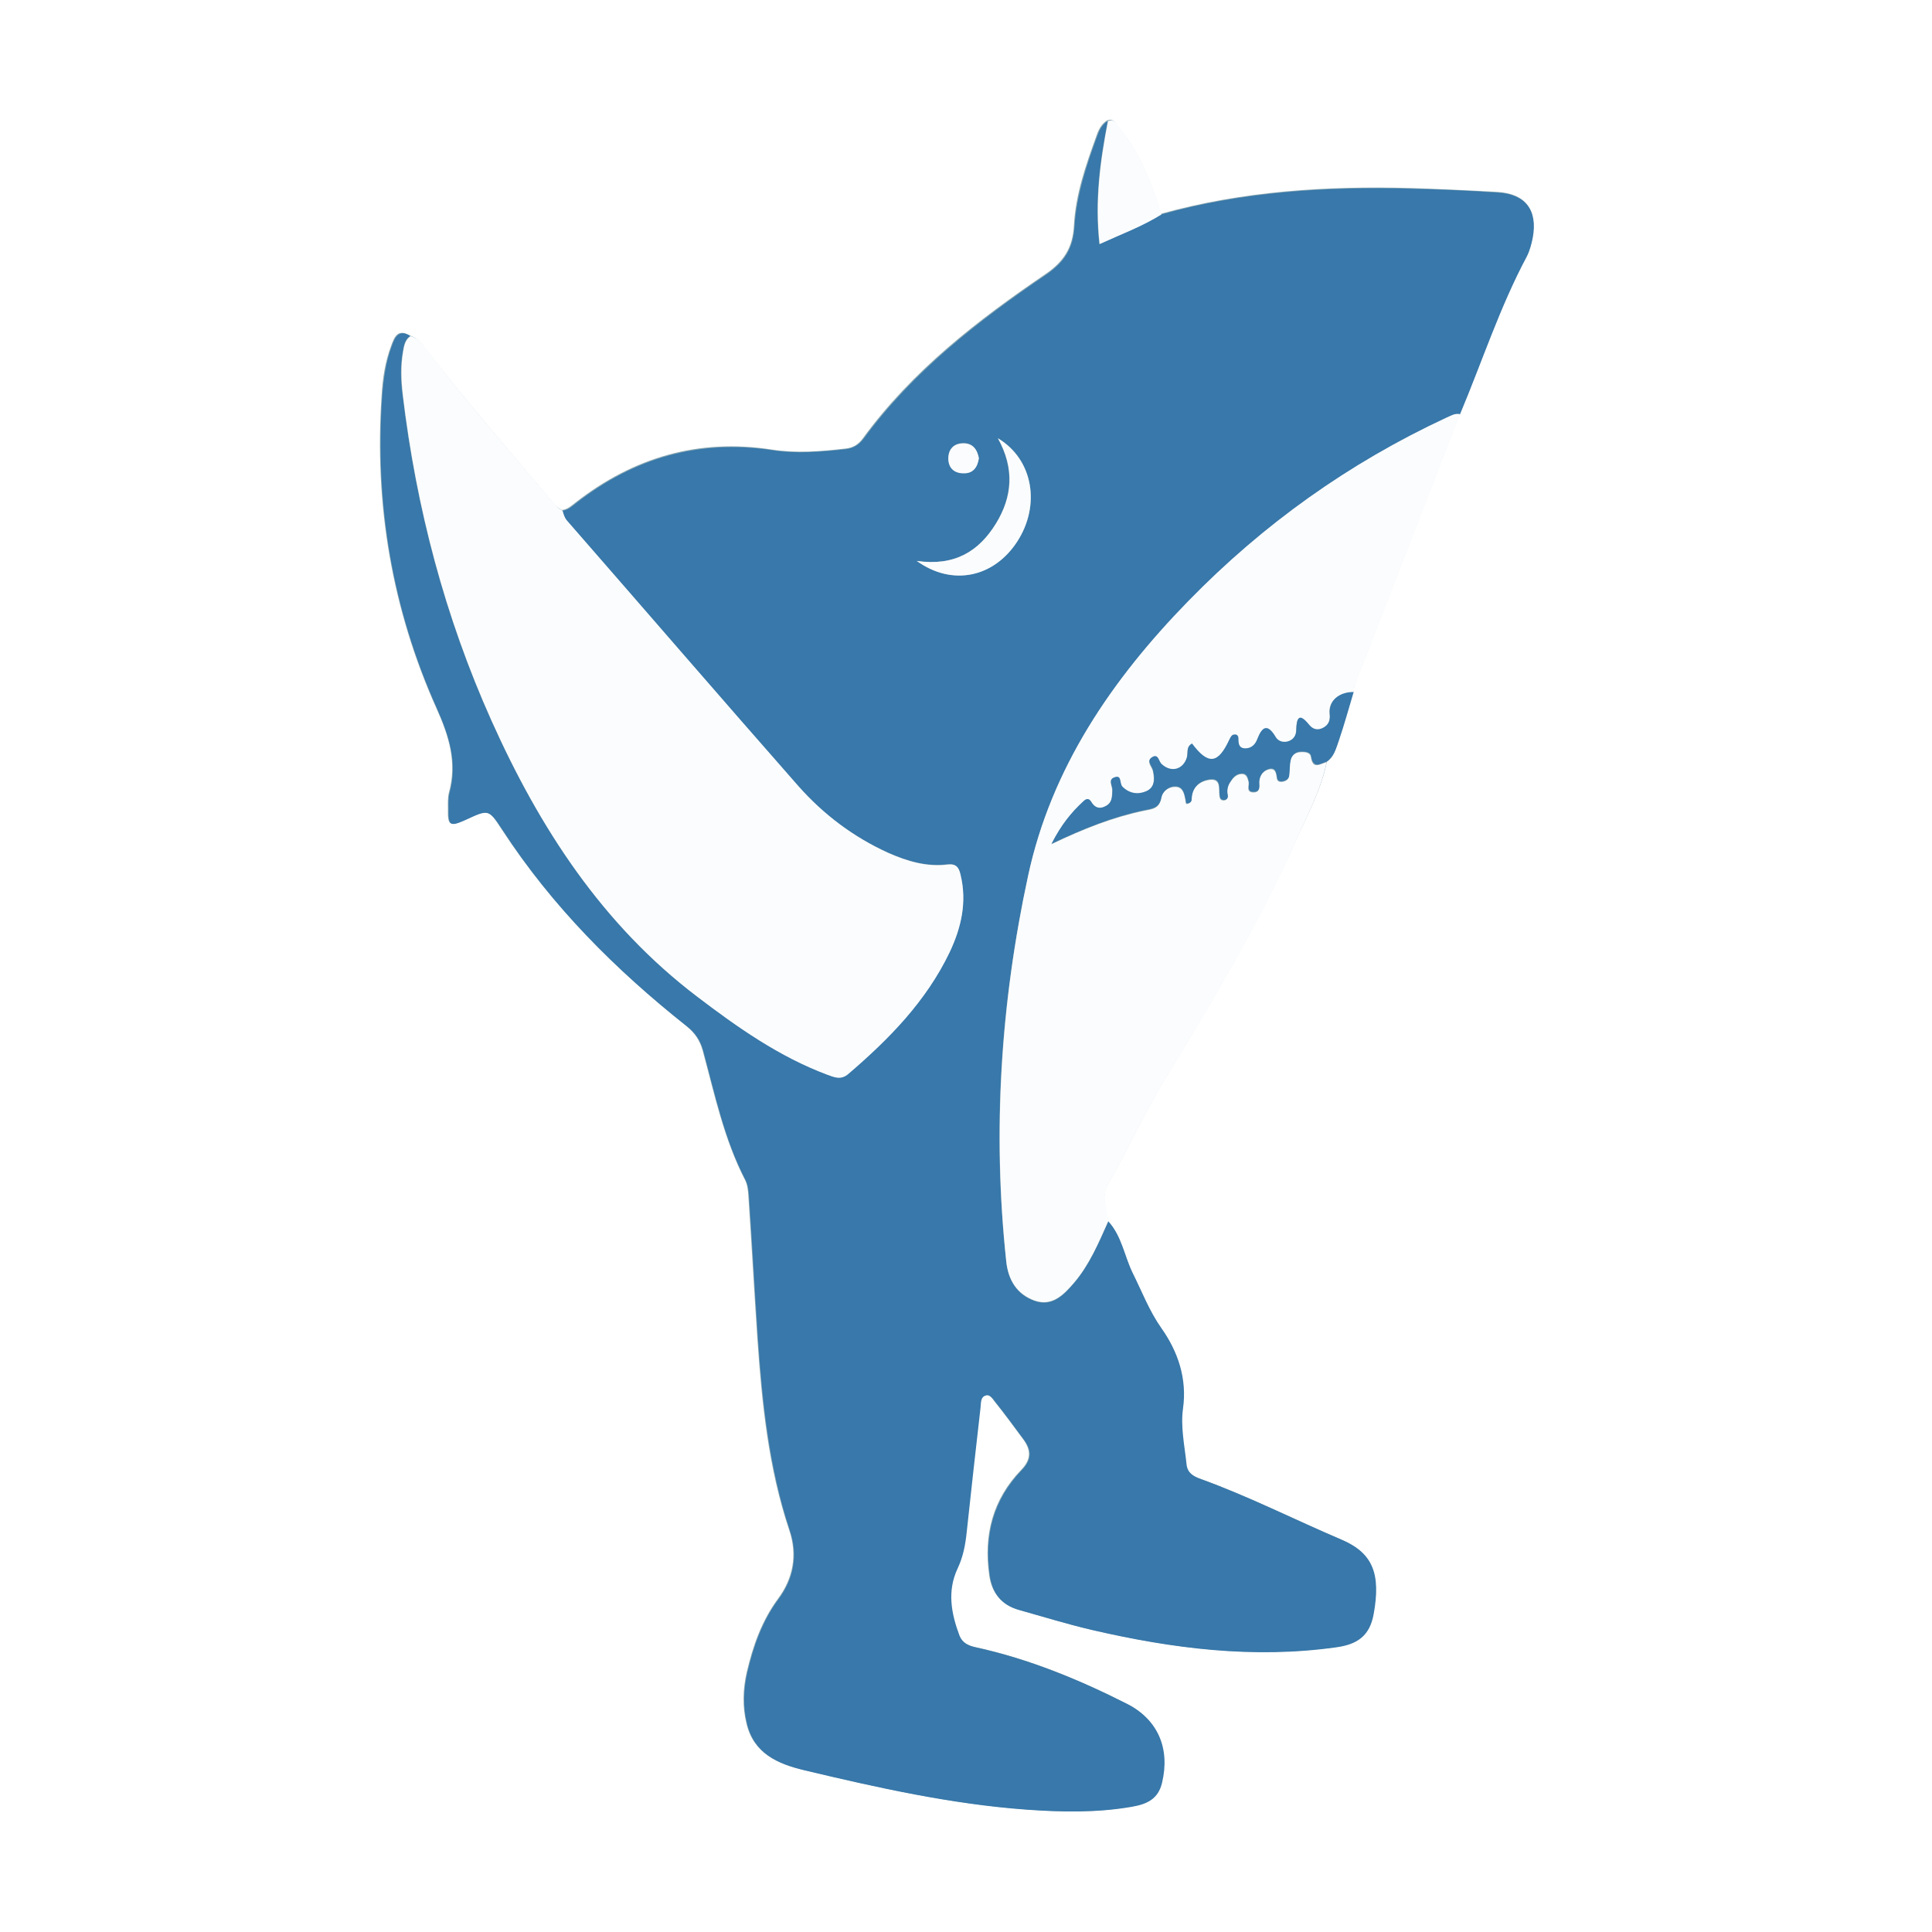
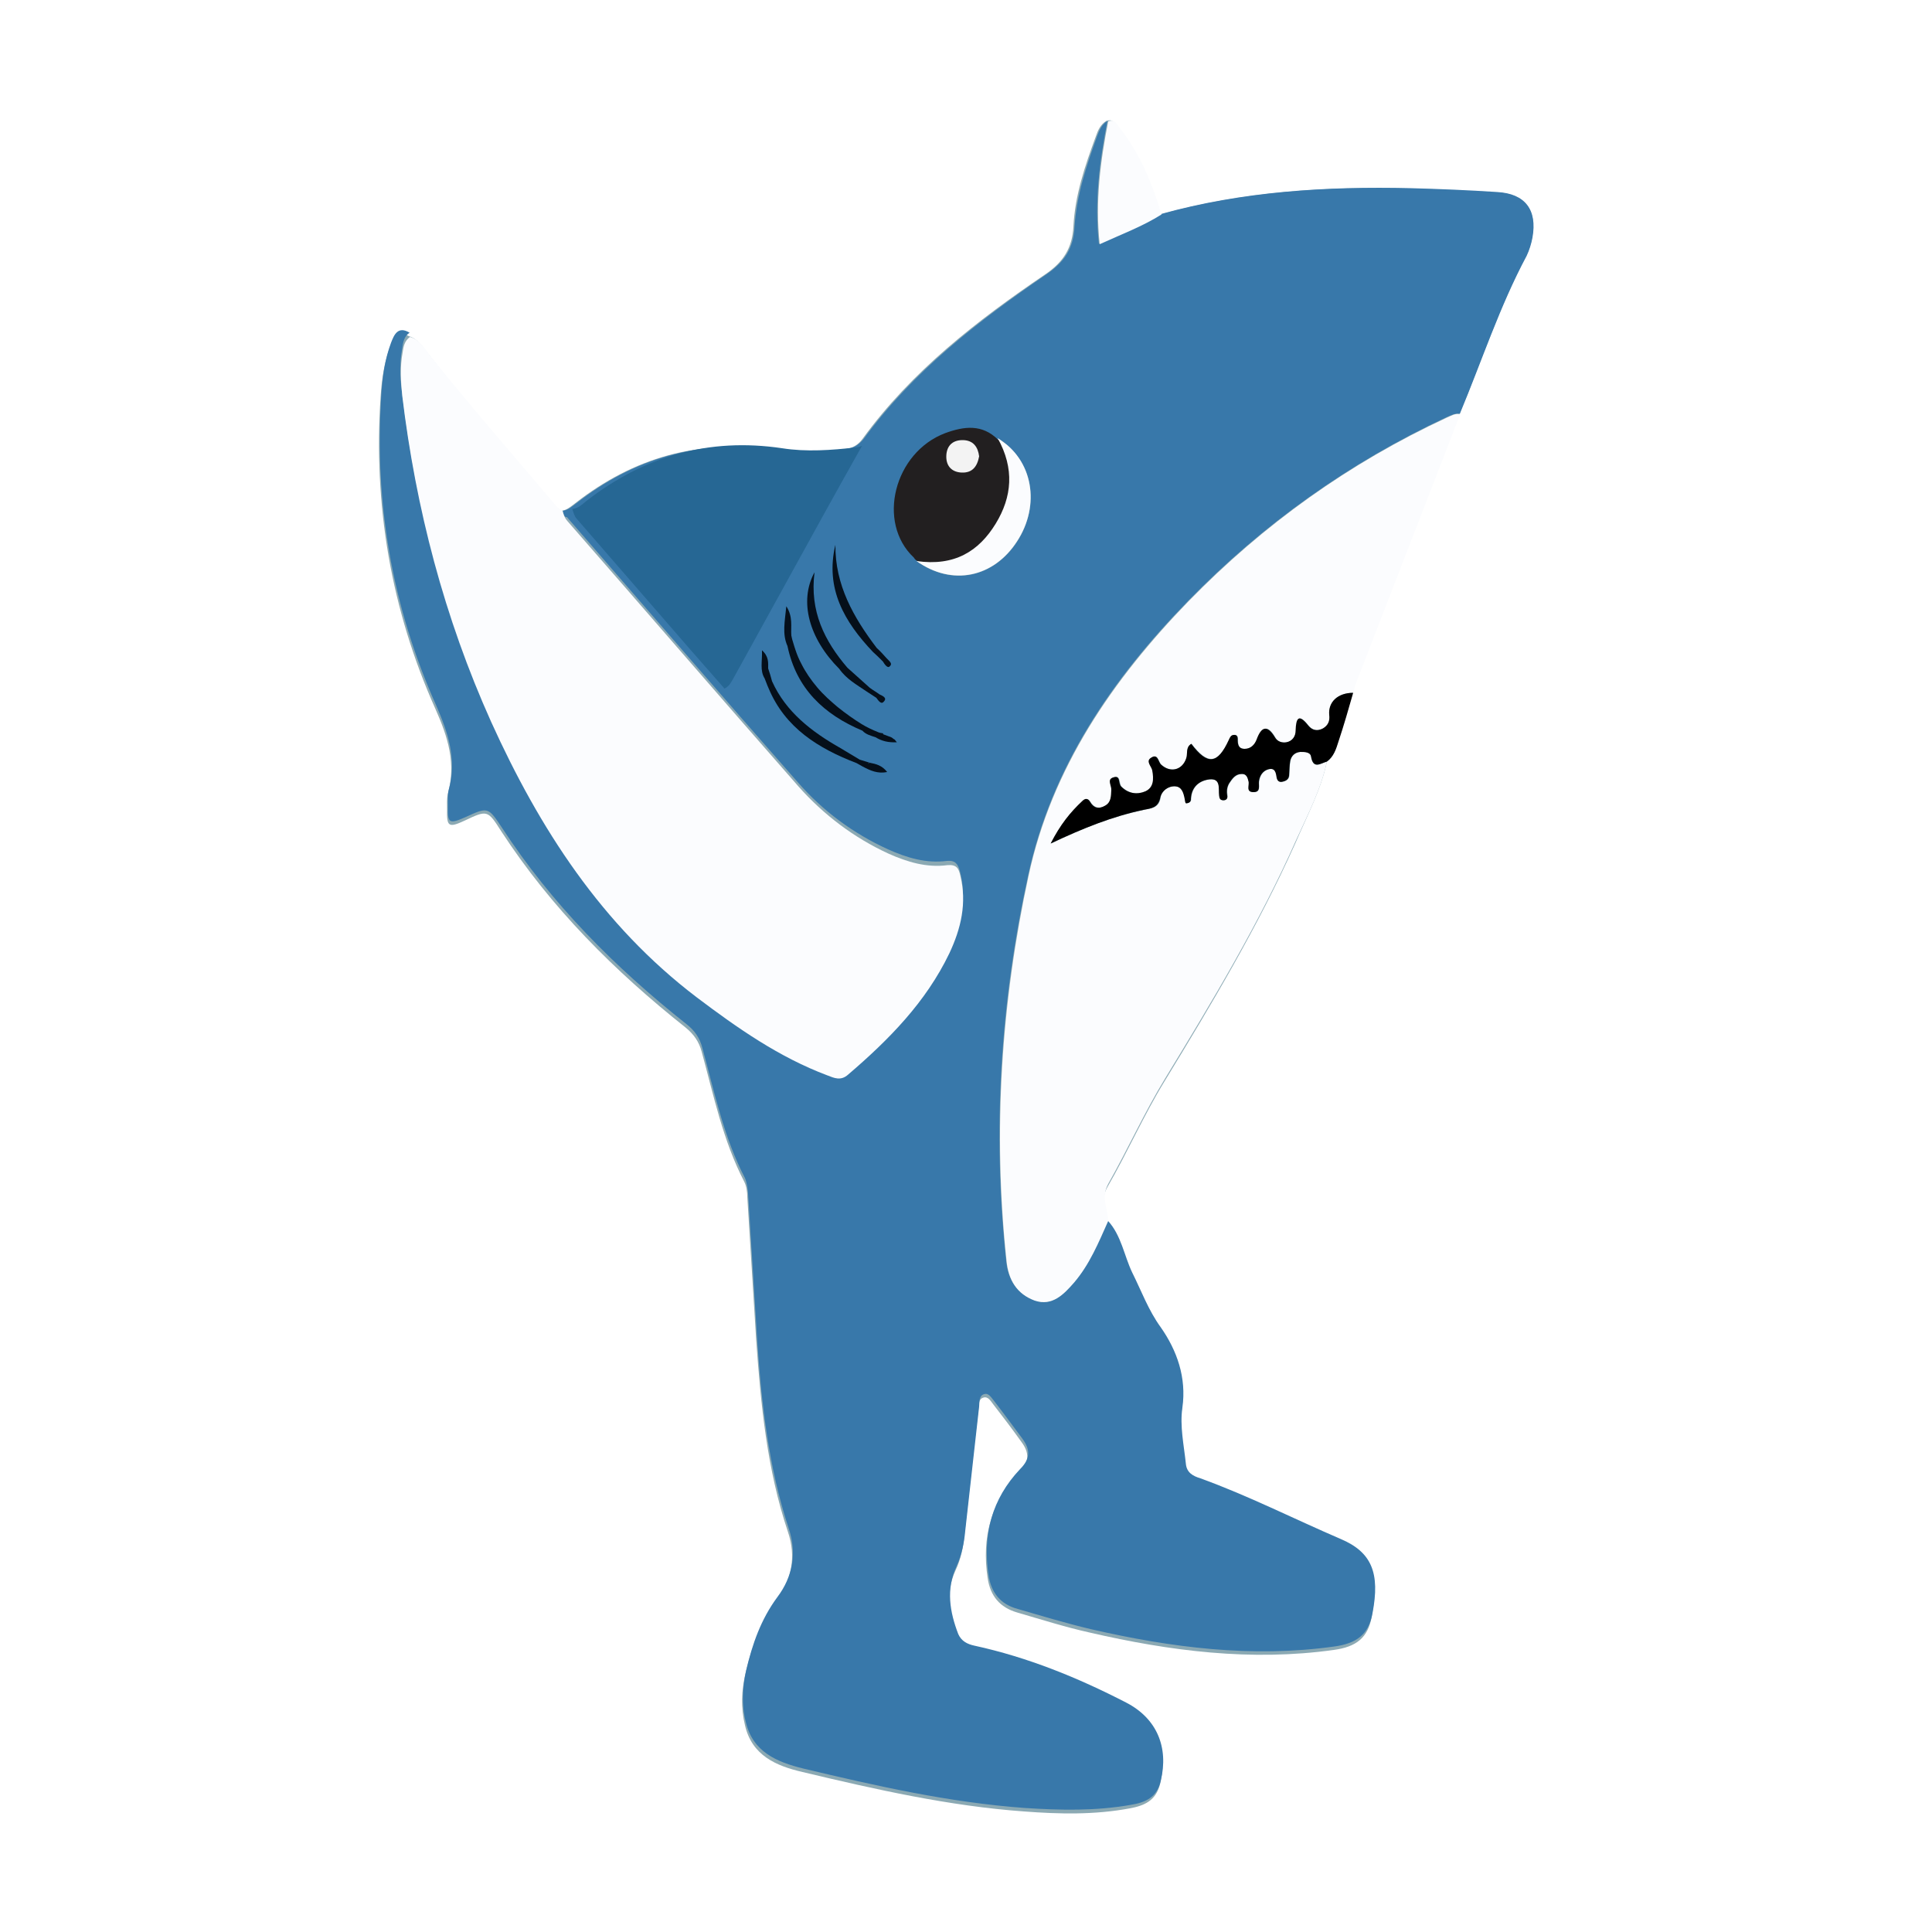
- <svg xmlns="http://www.w3.org/2000/svg" version="1.1" id="Layer_1" x="0px" y="0px" viewBox="0 0 600 600" enable-background="new 0 0 600 600" xml:space="preserve">
-   <path fill="#8BA9B3" d="M412.1,236.5c2.2-1.6,2.8-4.1,3.5-6.4c1.6-5,3.1-10.1,4.6-15.1c0.2-1,0.4-2,0.7-2.9  c10.8-27.9,21.6-55.7,32.4-83.6c6.9-16.4,12.4-33.3,20.8-49.1c0.9-1.7,1.5-3.7,1.8-5.7c1.6-8.6-2.2-13.6-10.9-14.1  c-9-0.5-17.9-0.9-26.9-1.2c-26.2-0.7-52.2,0.9-77.6,8c-2.8-9.6-6.6-18.7-12.9-26.6c-1-1.2-1.5-3.2-3.8-2.4c-1.8,1.1-2.7,3-3.3,4.8  c-3.3,9.1-6.5,18.2-7,28c-0.4,6.7-3.1,11-8.8,14.9c-21.2,14.4-41.5,30.1-56.8,51.1c-1.4,1.9-3.1,2.9-5.4,3.1  c-7.6,0.9-15.2,1.5-22.9,0.3c-22.7-3.5-42.8,2.4-60.8,16.4c-1.3,1-2.5,2.2-4.3,2.4c-0.7-0.5-1.5-0.8-2-1.4  c-13.2-15.6-26.6-31-39.2-47.2c-1.7-2.2-3.2-4.8-6.1-5.6c-3.7-2.3-4.8,0.6-5.7,3.1c-1.9,5-2.7,10.3-3,15.7  c-2.3,33.7,3.2,66.1,17,96.9c3.9,8.6,6.5,16.9,3.9,26.3c-0.4,1.6-0.3,3.3-0.3,5c-0.1,5.2,0.5,5.6,5.4,3.3c7.1-3.3,7.2-3.3,11.4,3.2  c15.5,23.7,35.2,43.4,57.2,60.9c2.6,2.1,4.2,4.4,5.1,7.6c3.7,13.6,6.6,27.6,13.2,40.3c0.7,1.4,0.9,3.2,1,4.8  c1,14.8,1.8,29.6,2.8,44.4c1.4,20.1,3.4,40.2,9.9,59.5c2.6,7.7,1.2,15-3.5,21.3c-5.1,6.9-7.8,14.7-9.7,22.8  c-1.2,5.2-1.4,10.6-0.1,15.9c2.2,9.3,9.6,12.6,17.9,14.5c22.7,5.4,45.5,10.5,68.8,12.2c11,0.8,22,1.1,32.9-0.9  c4.5-0.8,8-2.4,9.3-7.5c2.5-10.4-1.2-19.5-10.8-24.4c-15-7.6-30.6-14-47.1-17.6c-2.3-0.5-4.1-1.4-5-3.6c-2.7-6.9-3.9-13.9-0.6-20.9  c1.7-3.6,2.4-7.2,2.8-11.1c1.4-12.9,2.8-25.8,4.3-38.7c0.2-1.4-0.1-3.3,1.6-3.9c1.4-0.5,2.3,1.1,3.1,2.1c3,3.8,5.9,7.7,8.7,11.5  c2.5,3.4,2.6,6.3-0.6,9.6c-8.8,9.1-11.7,20.2-9.9,32.7c0.8,5.6,3.8,9.1,9.1,10.7c7.5,2.1,15,4.5,22.6,6.2c25,5.8,50.1,9,75.8,5.4  c6.9-1,10.5-3.7,11.7-10.3c2.3-12.6-0.3-19-9.9-23.1c-14.5-6.2-28.7-13.4-43.6-18.8c-2.4-0.9-4.3-1.9-4.6-4.6  c-0.6-5.8-2-11.6-1.1-17.4c1.3-9.4-1.6-17.8-6.7-24.9c-3.8-5.4-6.1-11.3-8.9-17.1c-2.6-5.3-3.4-11.6-7.6-16.1  c-0.2-3.8-2.3-7.3,0.1-11.5c6.2-10.8,11.3-22.3,17.8-32.9c14.6-24,29-48.1,40.5-73.8C406.1,253,410.3,245.2,412.1,236.5z" />
-   <path fill="#3878AA" d="M174.7,158.6c1.8-0.2,3-1.4,4.3-2.4c18-14,38.1-19.8,60.8-16.4c7.6,1.2,15.3,0.5,22.9-0.3  c2.3-0.3,4-1.3,5.4-3.1c15.4-21,35.6-36.7,56.8-51.1c5.7-3.9,8.4-8.2,8.8-14.9c0.6-9.7,3.7-18.9,7-28c0.7-1.9,1.5-3.7,3.3-4.8  c-2.4,12.4-4.1,24.8-2.6,38.2c6.8-3.2,13.3-5.5,19.2-9.2c25.4-7.1,51.4-8.7,77.6-8c9,0.2,17.9,0.6,26.9,1.2  c8.7,0.5,12.5,5.5,10.9,14.1c-0.4,1.9-0.9,3.9-1.8,5.7c-8.4,15.7-13.9,32.7-20.8,49.1c-1.6-0.3-2.8,0.5-4.2,1.1  c-30.2,14.1-56.9,33.1-80.2,57c-23.7,24.3-42.5,51.9-49.7,85.2c-8.6,39.4-11.2,79.5-6.8,119.8c0.6,5.9,3.4,10.3,8.8,12.2  c5.5,2,9.1-1.8,12.3-5.6c4.8-5.6,7.6-12.4,10.6-19.1c4.2,4.6,5,10.8,7.6,16.1c2.9,5.8,5.1,11.7,8.9,17.1c5.1,7.2,8,15.6,6.7,24.9  c-0.8,5.8,0.5,11.6,1.1,17.4c0.3,2.7,2.2,3.8,4.6,4.6c14.9,5.4,29,12.6,43.6,18.8c9.6,4.1,12.2,10.5,9.9,23.1  c-1.2,6.6-4.9,9.4-11.7,10.3c-25.7,3.6-50.8,0.4-75.8-5.4c-7.6-1.8-15.1-4.1-22.6-6.2c-5.4-1.5-8.3-5.1-9.1-10.7  c-1.8-12.5,1.1-23.5,9.9-32.7c3.3-3.4,3.1-6.3,0.6-9.6c-2.9-3.9-5.7-7.8-8.7-11.5c-0.8-1-1.7-2.6-3.1-2.1c-1.7,0.5-1.4,2.5-1.6,3.9  c-1.5,12.9-2.9,25.8-4.3,38.7c-0.4,3.8-1.1,7.5-2.8,11.1c-3.3,7-2,14,0.6,20.9c0.9,2.2,2.7,3.1,5,3.6c16.5,3.6,32.1,10,47.1,17.6  c9.6,4.9,13.3,13.9,10.8,24.4c-1.2,5.2-4.8,6.7-9.3,7.5c-10.9,1.9-21.9,1.7-32.9,0.9c-23.3-1.7-46.1-6.8-68.8-12.2  c-8.3-2-15.7-5.2-17.9-14.5c-1.3-5.2-1.1-10.6,0.1-15.9c1.9-8.1,4.6-15.9,9.7-22.8c4.7-6.3,6.1-13.6,3.5-21.3  c-6.4-19.3-8.5-39.3-9.9-59.5c-1-14.8-1.8-29.6-2.8-44.4c-0.1-1.6-0.3-3.4-1-4.8c-6.6-12.7-9.5-26.6-13.2-40.3  c-0.9-3.2-2.4-5.5-5.1-7.6c-22.1-17.5-41.8-37.2-57.2-60.9c-4.3-6.5-4.3-6.5-11.4-3.2c-4.9,2.2-5.5,1.9-5.4-3.3c0-1.7-0.1-3.4,0.3-5  c2.6-9.4-0.1-17.7-3.9-26.3c-13.8-30.8-19.3-63.2-17-96.9c0.4-5.3,1.1-10.6,3-15.7c0.9-2.5,2.1-5.3,5.7-3.1c-1.7,1.1-2,3-2.3,4.8  c-0.8,4.5-0.7,9-0.1,13.4c4.2,35.1,13.1,69,27.6,101.3c14.9,33.2,34.4,63.2,63.8,85.6c12.6,9.6,25.6,18.7,40.5,24.3  c2.2,0.8,4.2,1.7,6.5-0.3c12.6-10.8,24.1-22.5,31.4-37.7c3.7-7.6,5.6-15.7,3.4-24.2c-0.6-2.2-1.4-3.4-4-3.1  c-6.5,0.8-12.5-1-18.4-3.6c-10.8-4.9-20.1-11.9-27.9-20.7c-24.1-27.4-47.9-55-71.9-82.5C175.3,160.8,175.1,159.7,174.7,158.6z   M284.7,174.2c11.1,8,24,5,31.2-6c7.3-11.3,5.1-25.5-6-32.1c5.2,9.5,4.4,18.3-0.6,26.5C304,171.2,296.5,175.9,284.7,174.2z   M304,142.3c-0.5-2.7-1.9-4.7-4.8-4.7c-2.9,0-4.6,1.9-4.6,4.7c0,3,1.9,4.6,4.7,4.6C302.2,147.1,303.6,145.1,304,142.3z" />
-   <path fill="#FBFCFE" d="M174.7,158.6c0.3,1.1,0.6,2.2,1.4,3.1c24,27.5,47.8,55.1,71.9,82.5c7.8,8.8,17.1,15.8,27.9,20.7  c5.9,2.6,11.9,4.4,18.4,3.6c2.7-0.3,3.5,0.9,4,3.1c2.1,8.6,0.2,16.6-3.4,24.2c-7.3,15.2-18.8,26.9-31.4,37.7c-2.3,2-4.3,1.1-6.5,0.3  c-15-5.6-27.9-14.7-40.5-24.3c-29.5-22.4-48.9-52.4-63.8-85.6c-14.5-32.3-23.4-66.2-27.6-101.3c-0.5-4.5-0.7-9,0.1-13.4  c0.3-1.8,0.6-3.6,2.3-4.8c3,0.8,4.4,3.4,6.1,5.6c12.5,16.2,26,31.6,39.2,47.2C173.3,157.8,174.1,158.2,174.7,158.6z" />
-   <path fill="#FBFCFE" d="M344.2,379.2c-3,6.7-5.8,13.4-10.6,19.1c-3.2,3.7-6.8,7.5-12.3,5.6c-5.5-2-8.2-6.4-8.8-12.2  c-4.3-40.3-1.7-80.4,6.8-119.8c7.2-33.4,26-60.9,49.7-85.2c23.3-23.9,49.9-42.9,80.2-57c1.4-0.6,2.6-1.4,4.2-1.1  c-10.8,27.9-21.6,55.7-32.4,83.6c-0.4,0.9-0.5,1.9-0.7,2.9c-4.8,0-7.9,2.8-7.4,6.8c0.2,1.9-0.4,3.3-1.9,4.2c-1.6,1-3.3,0.7-4.5-0.8  c-3.1-3.8-3.9-2.4-4,1.6c0,1.7-1,3.2-2.9,3.6c-1.4,0.3-2.8-0.1-3.5-1.4c-2.4-4.2-4.1-3.4-5.7,0.6c-0.6,1.6-1.8,2.9-3.7,2.9  c-2.2,0-2.2-1.6-2.2-3.1c0-0.8-0.4-1.3-1.2-1.2c-0.9,0.1-1.2,0.8-1.6,1.6c-3.5,7.5-6.6,7.8-11.6,1.2c-1.9,1-1.1,2.9-1.6,4.4  c-1.2,3.7-4.9,4.7-7.8,2c-0.9-0.9-1-3.5-3.1-2.1c-1.7,1.1,0.1,2.7,0.4,4c0.6,2.6,0.6,5.3-2.1,6.5c-2.5,1.1-5.1,0.8-7.4-1.4  c-0.9-0.9-0.1-3.7-2.5-2.9c-2,0.7-0.5,2.6-0.6,4c-0.1,1.9,0,3.7-1.9,4.8c-1.9,1.1-3.5,0.7-4.7-1.2c-0.7-1.2-1.6-1-2.4-0.2  c-3.7,3.4-6.9,7.3-9.9,13.2c10.2-4.9,19.2-8.4,28.8-10.4c2.5-0.5,4.8-0.6,5.3-4c0.3-1.9,2.2-3.5,4.5-3.4c2.3,0.1,2.7,2.2,3,4  c0.1,0.6,0.1,1.4,0.5,1.3c1.4-0.3,1.4-1,1.4-1.6c0.2-3.6,2.6-5.5,5.7-5.9c3.6-0.4,2.7,2.9,3,5c0.1,0.7,0.3,1.3,1.1,1.4  c1,0.1,1.5-0.6,1.4-1.5c-0.2-1.4-0.1-2.7,0.6-3.8c0.9-1.4,1.9-2.8,3.8-2.9c1.5,0,1.8,1.2,2.1,2.3c0.4,1.2-1,3.4,1.6,3.4  c2.3,0,1.5-2,1.7-3.4c0.2-1.8,1.2-3.2,2.9-3.7c2.1-0.6,2.4,1,2.6,2.6c0.1,1.1,0.8,1.3,1.8,1.2c1.1-0.2,1.9-0.7,2-1.9  c0.1-1.5,0-3,0.4-4.5c0.3-1.6,1.4-2.7,3.1-2.8c1.3-0.1,3.1,0,3.3,1.5c0.6,4.1,2.9,2.1,4.9,1.6c-1.8,8.7-6,16.5-9.6,24.5  c-11.4,25.7-25.9,49.8-40.5,73.8c-6.5,10.6-11.6,22.1-17.8,32.9C341.9,371.9,344,375.4,344.2,379.2z" />
-   <path fill="#3878AA" d="M412.1,236.5c-1.9,0.5-4.2,2.5-4.9-1.6c-0.2-1.5-2-1.5-3.3-1.5c-1.7,0.1-2.8,1.2-3.1,2.8  c-0.3,1.4-0.2,3-0.4,4.5c-0.1,1.2-1,1.7-2,1.9c-0.9,0.2-1.6-0.1-1.8-1.2c-0.2-1.6-0.5-3.2-2.6-2.6c-1.7,0.5-2.7,1.9-2.9,3.7  c-0.1,1.4,0.6,3.3-1.7,3.4c-2.5,0-1.2-2.2-1.6-3.4c-0.3-1.1-0.6-2.4-2.1-2.3c-1.9,0-2.9,1.4-3.8,2.9c-0.7,1.2-0.9,2.5-0.6,3.8  c0.2,1-0.4,1.6-1.4,1.5c-0.8-0.1-1-0.6-1.1-1.4c-0.3-2.1,0.6-5.4-3-5c-3.1,0.4-5.5,2.3-5.7,5.9c0,0.6,0,1.4-1.4,1.6  c-0.4,0-0.4-0.7-0.5-1.3c-0.4-1.8-0.8-3.9-3-4c-2.2-0.1-4.1,1.5-4.5,3.4c-0.6,3.4-2.9,3.5-5.3,4c-9.6,2-18.6,5.6-28.8,10.4  c3-5.9,6.1-9.7,9.9-13.2c0.8-0.8,1.7-1,2.4,0.2c1.1,1.9,2.7,2.4,4.7,1.2c1.9-1.1,1.8-3,1.9-4.8c0.1-1.4-1.5-3.3,0.6-4  c2.4-0.9,1.5,1.9,2.5,2.9c2.2,2.2,4.9,2.5,7.4,1.4c2.7-1.2,2.7-3.8,2.1-6.5c-0.3-1.3-2.1-2.9-0.4-4c2.1-1.4,2.1,1.3,3.1,2.1  c2.9,2.7,6.6,1.7,7.8-2c0.5-1.5-0.3-3.4,1.6-4.4c5,6.7,8.1,6.4,11.6-1.2c0.4-0.8,0.7-1.6,1.6-1.6c0.8-0.1,1.2,0.5,1.2,1.2  c0,1.6,0.1,3.1,2.2,3.1c1.9,0,3.1-1.3,3.7-2.9c1.5-4,3.2-4.8,5.7-0.6c0.7,1.2,2.1,1.7,3.5,1.4c1.9-0.4,2.9-1.9,2.9-3.6  c0.1-4,0.9-5.4,4-1.6c1.2,1.5,2.8,1.8,4.5,0.8c1.6-0.9,2.1-2.3,1.9-4.2c-0.4-4,2.7-6.8,7.4-6.8c-1.5,5-2.9,10.1-4.6,15.1  C414.9,232.5,414.3,235,412.1,236.5z" />
-   <path fill="#FBFCFE" d="M360.7,66.6c-5.9,3.7-12.4,6.1-19.2,9.2c-1.5-13.4,0.2-25.8,2.6-38.2c2.3-0.8,2.8,1.1,3.8,2.4  C354.1,47.9,357.9,57,360.7,66.6z" />
-   <path fill="#FBFCFE" d="M284.7,174.2c11.8,1.7,19.3-3,24.6-11.6c5.1-8.3,5.9-17,0.6-26.5c11,6.6,13.3,20.9,6,32.1  C308.7,179.3,295.8,182.2,284.7,174.2z" />
-   <path fill="#FBFCFE" d="M304,142.3c-0.4,2.8-1.8,4.8-4.8,4.7c-2.8,0-4.7-1.6-4.7-4.6c0-2.9,1.7-4.7,4.6-4.7  C302.1,137.6,303.5,139.6,304,142.3z" />
+ <svg xmlns="http://www.w3.org/2000/svg" version="1.1" id="Layer_1" x="0px" y="0px" viewBox="0 0 500 500" enable-background="new 0 0 500 500" xml:space="preserve">
+   <path fill="#8BA9B3" d="M343.4,197.1c1.8-1.3,2.3-3.4,2.9-5.3c1.3-4.2,2.6-8.4,3.8-12.6c0.2-0.8,0.3-1.7,0.6-2.4  c9-23.2,18-46.4,27-69.7c5.8-13.7,10.3-27.8,17.3-40.9c0.7-1.4,1.2-3.1,1.5-4.7c1.3-7.2-1.8-11.3-9.1-11.7c-7.5-0.4-14.9-0.8-22.4-1  c-21.8-0.6-43.5,0.8-64.7,6.7c-2.3-8-5.5-15.6-10.8-22.2c-0.8-1-1.2-2.7-3.2-2c-1.5,0.9-2.2,2.5-2.7,4c-2.8,7.6-5.4,15.2-5.8,23.3  c-0.3,5.6-2.6,9.2-7.3,12.4c-17.7,12-34.6,25.1-47.3,42.6c-1.2,1.6-2.6,2.4-4.5,2.6c-6.3,0.8-12.7,1.2-19.1,0.3  c-18.9-2.9-35.7,2-50.7,13.7c-1.1,0.8-2.1,1.8-3.6,2c-0.6-0.4-1.2-0.7-1.7-1.2c-11-13-22.2-25.8-32.7-39.3c-1.4-1.8-2.7-4-5.1-4.7  c-3.1-1.9-4,0.5-4.8,2.6c-1.6,4.2-2.2,8.6-2.5,13.1c-1.9,28.1,2.7,55.1,14.2,80.8c3.2,7.2,5.4,14.1,3.2,21.9  c-0.3,1.3-0.2,2.8-0.2,4.2c-0.1,4.3,0.4,4.7,4.5,2.8c5.9-2.8,6-2.8,9.5,2.7c12.9,19.8,29.3,36.2,47.7,50.8c2.2,1.8,3.5,3.7,4.2,6.3  c3.1,11.3,5.5,23,11,33.6c0.6,1.2,0.8,2.7,0.8,4c0.8,12.3,1.5,24.7,2.3,37c1.2,16.8,2.8,33.5,8.2,49.6c2.2,6.4,1,12.5-2.9,17.8  c-4.2,5.8-6.5,12.2-8.1,19c-1,4.3-1.2,8.8-0.1,13.3c1.8,7.8,8,10.5,14.9,12.1c18.9,4.5,37.9,8.8,57.3,10.2  c9.2,0.7,18.3,0.9,27.4-0.8c3.8-0.7,6.7-2,7.8-6.2c2.1-8.7-1-16.2-9-20.3c-12.5-6.3-25.5-11.7-39.2-14.7c-1.9-0.4-3.4-1.2-4.2-3  c-2.2-5.8-3.2-11.6-0.5-17.4c1.4-3,2-6,2.3-9.3c1.2-10.7,2.3-21.5,3.6-32.2c0.2-1.2-0.1-2.8,1.3-3.2c1.2-0.4,1.9,0.9,2.6,1.8  c2.5,3.2,4.9,6.4,7.2,9.6c2.1,2.8,2.2,5.2-0.5,8c-7.3,7.6-9.8,16.8-8.2,27.3c0.7,4.7,3.2,7.6,7.6,8.9c6.2,1.8,12.5,3.8,18.8,5.2  c20.8,4.8,41.8,7.5,63.2,4.5c5.8-0.8,8.8-3.1,9.8-8.6c1.9-10.5-0.2-15.8-8.2-19.2c-12.1-5.2-23.9-11.2-36.3-15.7  c-2-0.8-3.6-1.6-3.8-3.8c-0.5-4.8-1.7-9.7-0.9-14.5c1.1-7.8-1.3-14.8-5.6-20.8c-3.2-4.5-5.1-9.4-7.4-14.2c-2.2-4.4-2.8-9.7-6.3-13.4  c-0.2-3.2-1.9-6.1,0.1-9.6c5.2-9,9.4-18.6,14.8-27.4c12.2-20,24.2-40.1,33.8-61.5C338.4,210.8,341.9,204.3,343.4,197.1z" />
+   <path fill="#3878AA" d="M145.6,132.2c1.5-0.2,2.5-1.2,3.6-2c15-11.7,31.8-16.5,50.7-13.7c6.3,1,12.8,0.4,19.1-0.3  c1.9-0.2,3.3-1.1,4.5-2.6c12.8-17.5,29.7-30.6,47.3-42.6c4.8-3.3,7-6.8,7.3-12.4c0.5-8.1,3.1-15.8,5.8-23.3c0.6-1.6,1.2-3.1,2.7-4  c-2,10.3-3.4,20.7-2.2,31.8c5.7-2.7,11.1-4.6,16-7.7c21.2-5.9,42.8-7.2,64.7-6.7c7.5,0.2,14.9,0.5,22.4,1c7.2,0.4,10.4,4.6,9.1,11.8  c-0.3,1.6-0.8,3.2-1.5,4.7c-7,13.1-11.6,27.2-17.3,40.9c-1.3-0.2-2.3,0.4-3.5,0.9c-25.2,11.8-47.4,27.6-66.8,47.5  c-19.8,20.3-35.4,43.2-41.4,71c-7.2,32.8-9.3,66.2-5.7,99.8c0.5,4.9,2.8,8.6,7.3,10.2c4.6,1.7,7.6-1.5,10.2-4.7  c4-4.7,6.3-10.3,8.8-15.9c3.5,3.8,4.2,9,6.3,13.4c2.4,4.8,4.2,9.8,7.4,14.2c4.2,6,6.7,13,5.6,20.8c-0.7,4.8,0.4,9.7,0.9,14.5  c0.2,2.3,1.8,3.2,3.8,3.8c12.4,4.5,24.2,10.5,36.3,15.7c8,3.4,10.2,8.8,8.2,19.2c-1,5.5-4.1,7.8-9.8,8.6c-21.4,3-42.3,0.3-63.2-4.5  c-6.3-1.5-12.6-3.4-18.8-5.2c-4.5-1.2-6.9-4.2-7.6-8.9c-1.5-10.4,0.9-19.6,8.2-27.3c2.8-2.8,2.6-5.2,0.5-8c-2.4-3.2-4.8-6.5-7.2-9.6  c-0.7-0.8-1.4-2.2-2.6-1.8c-1.4,0.4-1.2,2.1-1.3,3.2c-1.2,10.8-2.4,21.5-3.6,32.2c-0.3,3.2-0.9,6.2-2.3,9.3  c-2.7,5.8-1.7,11.7,0.5,17.4c0.8,1.8,2.3,2.6,4.2,3c13.8,3,26.8,8.3,39.2,14.7c8,4.1,11.1,11.6,9,20.3c-1,4.3-4,5.6-7.8,6.2  c-9.1,1.6-18.2,1.4-27.4,0.8c-19.4-1.4-38.4-5.7-57.3-10.2c-6.9-1.7-13.1-4.3-14.9-12.1c-1.1-4.3-0.9-8.8,0.1-13.3  c1.6-6.8,3.8-13.2,8.1-19c3.9-5.2,5.1-11.3,2.9-17.8c-5.3-16.1-7.1-32.8-8.2-49.6c-0.8-12.3-1.5-24.7-2.3-37c-0.1-1.3-0.3-2.8-0.8-4  c-5.5-10.6-7.9-22.2-11-33.6c-0.7-2.7-2-4.6-4.2-6.3c-18.4-14.6-34.8-31-47.7-50.8c-3.6-5.4-3.6-5.4-9.5-2.7  c-4.1,1.8-4.6,1.6-4.5-2.8c0-1.4-0.1-2.8,0.2-4.2c2.2-7.8-0.1-14.8-3.2-21.9c-11.5-25.7-16.1-52.7-14.2-80.8  c0.3-4.4,0.9-8.8,2.5-13.1c0.8-2.1,1.8-4.4,4.8-2.6c-1.4,0.9-1.7,2.5-1.9,4c-0.7,3.8-0.6,7.5-0.1,11.2c3.5,29.2,10.9,57.5,23,84.4  c12.4,27.7,28.7,52.7,53.2,71.3c10.5,8,21.3,15.6,33.8,20.2c1.8,0.7,3.5,1.4,5.4-0.2c10.5-9,20.1-18.8,26.2-31.4  c3.1-6.3,4.7-13.1,2.8-20.2c-0.5-1.8-1.2-2.8-3.3-2.6c-5.4,0.7-10.4-0.8-15.3-3c-9-4.1-16.8-9.9-23.2-17.2  c-20.1-22.8-39.9-45.8-59.9-68.8C146.1,134,145.9,133.1,145.6,132.2z M237.2,145.2c9.3,6.7,20,4.2,26-5c6.1-9.4,4.3-21.2-5-26.7  c4.3,7.9,3.7,15.2-0.5,22.1C253.3,142.7,247.1,146.6,237.2,145.2z M253.3,118.6c-0.4-2.2-1.6-3.9-4-3.9c-2.4,0-3.8,1.6-3.8,3.9  c0,2.5,1.6,3.8,3.9,3.8C251.8,122.6,253,120.9,253.3,118.6z" />
+   <path fill="#FBFCFE" d="M145.6,132.2c0.2,0.9,0.5,1.8,1.2,2.6c20,22.9,39.8,45.9,59.9,68.8c6.5,7.3,14.3,13.2,23.2,17.3  c4.9,2.2,9.9,3.7,15.3,3c2.3-0.2,2.9,0.8,3.3,2.6c1.8,7.2,0.2,13.8-2.8,20.2c-6.1,12.7-15.7,22.4-26.2,31.4  c-1.9,1.7-3.6,0.9-5.4,0.2c-12.5-4.7-23.2-12.2-33.8-20.2c-24.6-18.7-40.7-43.7-53.2-71.3c-12.1-26.9-19.5-55.2-23-84.4  c-0.4-3.8-0.6-7.5,0.1-11.2c0.2-1.5,0.5-3,1.9-4c2.5,0.7,3.7,2.8,5.1,4.7C121.8,105.2,133,118,144,131  C144.4,131.5,145.1,131.8,145.6,132.2z" />
+   <path fill="#FBFCFE" d="M286.8,316c-2.5,5.6-4.8,11.2-8.8,15.9c-2.7,3.1-5.7,6.2-10.2,4.7c-4.6-1.7-6.8-5.3-7.3-10.2  c-3.6-33.6-1.4-67,5.7-99.8c6-27.8,21.7-50.7,41.4-71c19.4-19.9,41.6-35.8,66.8-47.5c1.2-0.5,2.2-1.2,3.5-0.9  c-9,23.2-18,46.4-27,69.7c-0.3,0.7-0.4,1.6-0.6,2.4c-4,0-6.6,2.3-6.2,5.7c0.2,1.6-0.3,2.8-1.6,3.5c-1.3,0.8-2.8,0.6-3.8-0.7  c-2.6-3.2-3.2-2-3.3,1.3c0,1.4-0.8,2.7-2.4,3c-1.2,0.2-2.3-0.1-2.9-1.2c-2-3.5-3.4-2.8-4.8,0.5c-0.5,1.3-1.5,2.4-3.1,2.4  c-1.8,0-1.8-1.3-1.8-2.6c0-0.7-0.3-1.1-1-1c-0.8,0.1-1,0.7-1.3,1.3c-2.9,6.2-5.5,6.5-9.7,1c-1.6,0.8-0.9,2.4-1.3,3.7  c-1,3.1-4.1,3.9-6.5,1.7c-0.8-0.7-0.8-2.9-2.6-1.8c-1.4,0.9,0.1,2.2,0.3,3.3c0.5,2.2,0.5,4.4-1.8,5.4c-2.1,0.9-4.2,0.7-6.2-1.2  c-0.8-0.8-0.1-3.1-2.1-2.4c-1.7,0.6-0.4,2.2-0.5,3.3c-0.1,1.6,0,3.1-1.6,4c-1.6,0.9-2.9,0.6-3.9-1c-0.6-1-1.3-0.8-2-0.2  c-3.1,2.8-5.7,6.1-8.2,11c8.5-4.1,16-7,24-8.7c2.1-0.4,4-0.5,4.4-3.3c0.2-1.6,1.8-2.9,3.8-2.8c1.9,0.1,2.3,1.8,2.5,3.3  c0.1,0.5,0.1,1.2,0.4,1.1c1.2-0.2,1.2-0.8,1.2-1.3c0.2-3,2.2-4.6,4.8-4.9c3-0.3,2.2,2.4,2.5,4.2c0.1,0.6,0.2,1.1,0.9,1.2  c0.8,0.1,1.2-0.5,1.2-1.2c-0.2-1.2-0.1-2.2,0.5-3.2c0.8-1.2,1.6-2.3,3.2-2.4c1.2,0,1.5,1,1.8,1.9c0.3,1-0.8,2.8,1.3,2.8  c1.9,0,1.2-1.7,1.4-2.8c0.2-1.5,1-2.7,2.4-3.1c1.8-0.5,2,0.8,2.2,2.2c0.1,0.9,0.7,1.1,1.5,1c0.9-0.2,1.6-0.6,1.7-1.6  c0.1-1.2,0-2.5,0.3-3.8c0.2-1.3,1.2-2.2,2.6-2.3c1.1-0.1,2.6,0,2.7,1.2c0.5,3.4,2.4,1.8,4.1,1.3c-1.5,7.2-5,13.8-8,20.4  c-9.5,21.4-21.6,41.5-33.8,61.5c-5.4,8.8-9.7,18.4-14.8,27.4C284.9,309.9,286.7,312.8,286.8,316z" />
+   <path d="M343.4,197.1c-1.6,0.4-3.5,2.1-4.1-1.3c-0.2-1.2-1.7-1.2-2.8-1.2c-1.4,0.1-2.3,1-2.6,2.3c-0.2,1.2-0.2,2.5-0.3,3.8  c-0.1,1-0.8,1.4-1.7,1.6c-0.7,0.2-1.3-0.1-1.5-1c-0.2-1.3-0.4-2.7-2.2-2.2c-1.4,0.4-2.2,1.6-2.4,3.1c-0.1,1.2,0.5,2.8-1.4,2.8  c-2.1,0-1-1.8-1.3-2.8c-0.2-0.9-0.5-2-1.8-1.9c-1.6,0-2.4,1.2-3.2,2.4c-0.6,1-0.7,2.1-0.5,3.2c0.2,0.8-0.3,1.3-1.2,1.2  c-0.7-0.1-0.8-0.5-0.9-1.2c-0.2-1.8,0.5-4.5-2.5-4.2c-2.6,0.3-4.6,1.9-4.8,4.9c0,0.5,0,1.2-1.2,1.3c-0.3,0-0.3-0.6-0.4-1.1  c-0.3-1.5-0.7-3.2-2.5-3.3c-1.8-0.1-3.4,1.2-3.8,2.8c-0.5,2.8-2.4,2.9-4.4,3.3c-8,1.7-15.5,4.7-24,8.7c2.5-4.9,5.1-8.1,8.2-11  c0.7-0.7,1.4-0.8,2,0.2c0.9,1.6,2.2,2,3.9,1c1.6-0.9,1.5-2.5,1.6-4c0.1-1.2-1.2-2.8,0.5-3.3c2-0.7,1.2,1.6,2.1,2.4  c1.8,1.8,4.1,2.1,6.2,1.2c2.2-1,2.2-3.2,1.8-5.4c-0.2-1.1-1.8-2.4-0.3-3.3c1.8-1.2,1.8,1.1,2.6,1.8c2.4,2.2,5.5,1.4,6.5-1.7  c0.4-1.2-0.2-2.8,1.3-3.7c4.2,5.6,6.8,5.3,9.7-1c0.3-0.7,0.6-1.3,1.3-1.3c0.7-0.1,1,0.4,1,1c0,1.3,0.1,2.6,1.8,2.6  c1.6,0,2.6-1.1,3.1-2.4c1.2-3.3,2.7-4,4.8-0.5c0.6,1,1.8,1.4,2.9,1.2c1.6-0.3,2.4-1.6,2.4-3c0.1-3.3,0.8-4.5,3.3-1.3  c1,1.2,2.3,1.5,3.8,0.7c1.3-0.8,1.8-1.9,1.6-3.5c-0.3-3.3,2.2-5.7,6.2-5.7c-1.2,4.2-2.4,8.4-3.8,12.6  C345.8,193.8,345.2,195.8,343.4,197.1z" />
+   <path fill="#FBFCFE" d="M300.6,55.5c-4.9,3.1-10.3,5.1-16,7.7c-1.2-11.2,0.2-21.5,2.2-31.8c1.9-0.7,2.3,0.9,3.2,2  C295.1,39.9,298.2,47.5,300.6,55.5z" />
+   <path fill="#FBFCFE" d="M253.3,118.6c-0.3,2.3-1.5,4-4,3.9c-2.3,0-3.9-1.3-3.9-3.8c0-2.4,1.4-3.9,3.8-3.9  C251.8,114.7,252.9,116.3,253.3,118.6z" />
+   <path fill="#221F20" d="M236.5,144.3c-9.7-9.1-5.1-27.2,8.1-32.2c4.9-1.8,9.6-2.4,13.7,1.7c2.1,0.5,2.8,2.2,3.4,4  c3.7,11.3-5.6,26.7-17.3,28.8c-1.7,0.3-3.4,0.2-5-0.4C238.4,145.5,237.1,145.4,236.5,144.3z" />
+   <path fill="#F3F3F3" d="M253.4,118.1c-0.5,2.7-1.8,4.3-4.5,4.2c-2.5-0.1-4-1.6-4-4.1c0-2.6,1.4-4.3,4.2-4.3  C251.9,113.9,253.1,115.7,253.4,118.1z" />
+   <path fill="#FBFCFE" d="M237.2,145.2c9.8,1.4,16.1-2.5,20.5-9.7c4.2-6.9,4.9-14.2,0.5-22.1c9.2,5.5,11.1,17.4,5,26.7  C257.2,149.4,246.5,151.8,237.2,145.2z" />
+   <path fill="#050F1A" d="M228.6,189.8c-0.4-0.1-0.9-0.1-1.3-0.3c-1.5-0.6-3-1.3-4.3-2.1c-2.1-1.3-4.2-2.8-6.2-4.4  c-1.9-1.6-3.7-3.2-5.3-5.1c-1.6-1.9-3-3.9-4.1-6.1c-0.6-1.1-1.1-2.3-1.5-3.5c-0.2-0.6-0.4-1.2-0.6-1.9c-0.2-0.6-0.4-1.3-0.5-1.9  c-0.2-2.3,0.5-4.8-1.3-7.6c-0.4,4-1.1,7.2,0.3,10.3c2.3,11,9.4,17.7,19.4,21.9c0.9,1,2.2,1.3,3.4,1.7c1.6,1,3.3,1.4,5.5,1.3  c0,0-0.3-0.4-0.4-0.5c-0.1-0.2-0.3-0.3-0.5-0.4c-0.3-0.3-0.7-0.5-1.1-0.6c-0.5-0.2-1.1-0.4-1.6-0.6  C228.6,189.8,228.6,189.8,228.6,189.8z" />
+   <path fill="#050F1A" d="M225.1,197.4c-0.1,0.1-0.3,0.2-0.5,0.2C224.8,197.5,225,197.4,225.1,197.4c-0.9-0.3-1.7-0.5-2.6-0.8h0  c-1.7-1-3.3-2-5-3c-7.4-4.2-14.1-9.3-17.7-17.3l0,0c-0.3-1.1-0.6-2.2-1-3.3c0,0,0,0,0,0c0-1.5,0.2-3.1-1.6-4.7  c0.1,2.9-0.6,5.2,0.7,7.3c0.2,0.6,0.5,1.2,0.7,1.8c0.1,0.2,0.2,0.5,0.3,0.7c4.3,10.3,12.9,15.6,22.8,19.4c0,0,0,0,0,0  c0.5,0.3,1.1,0.6,1.6,0.9c0,0,0,0,0,0c1.9,1,3.8,1.9,6.3,1.4C228.3,198.1,226.7,197.7,225.1,197.4z" />
+   <path fill="#050F1A" d="M227.6,179.7C227.6,179.7,227.6,179.7,227.6,179.7C227.6,179.7,227.6,179.7,227.6,179.7  c-0.8-0.6-1.7-1.1-2.5-1.7v0c0,0,0,0,0,0c-1.9-1.7-3.9-3.5-5.8-5.2v0c-5.9-6.9-9.8-14.6-8.5-24.7c-4.1,7.5-1.4,17.2,6.4,25  c1.8,2.6,4.5,4.1,7,5.8c0.9,0.6,1.7,1.1,2.6,1.7l0,0l0,0c0.5,0.7,1.2,1.7,1.8,1.1C229.8,180.6,228.4,180.1,227.6,179.7z" />
+   <path fill="#050F1A" d="M229.4,170.3C229.4,170.3,229.4,170.3,229.4,170.3c-0.8-0.9-1.6-1.8-2.5-2.6c0,0,0,0,0,0  c-6-7.9-10.8-16.3-10.7-26.7c-2.7,11.3,2.3,19.9,9.7,27.7c0.9,0.8,1.7,1.6,2.6,2.5c0.4,0.7,1.2,1.8,1.7,1.3  C231.2,171.7,230,171,229.4,170.3z" />
+   <path fill="#266794" d="M148.1,131.7c0.3,0.9,0.5,1.8,1.1,2.5c9.9,11.4,19.8,22.8,29.7,34.2c2.9,3.3,5.7,6.5,8.6,9.8  c1.3-0.6,1.8-1.8,2.5-3c4.3-7.8,8.6-15.6,12.9-23.4c6.6-12,13.2-24,19.9-35.9c0.1-0.2,0.2-0.3,0.3-0.5c-0.5,0.2-1,0.3-1.6,0.4  c-6.3,0.7-12.8,1.2-19.1,0.2c-18.9-2.8-35.7,2-50.7,13.7C150.6,130.6,149.6,131.6,148.1,131.7z" />
</svg>
